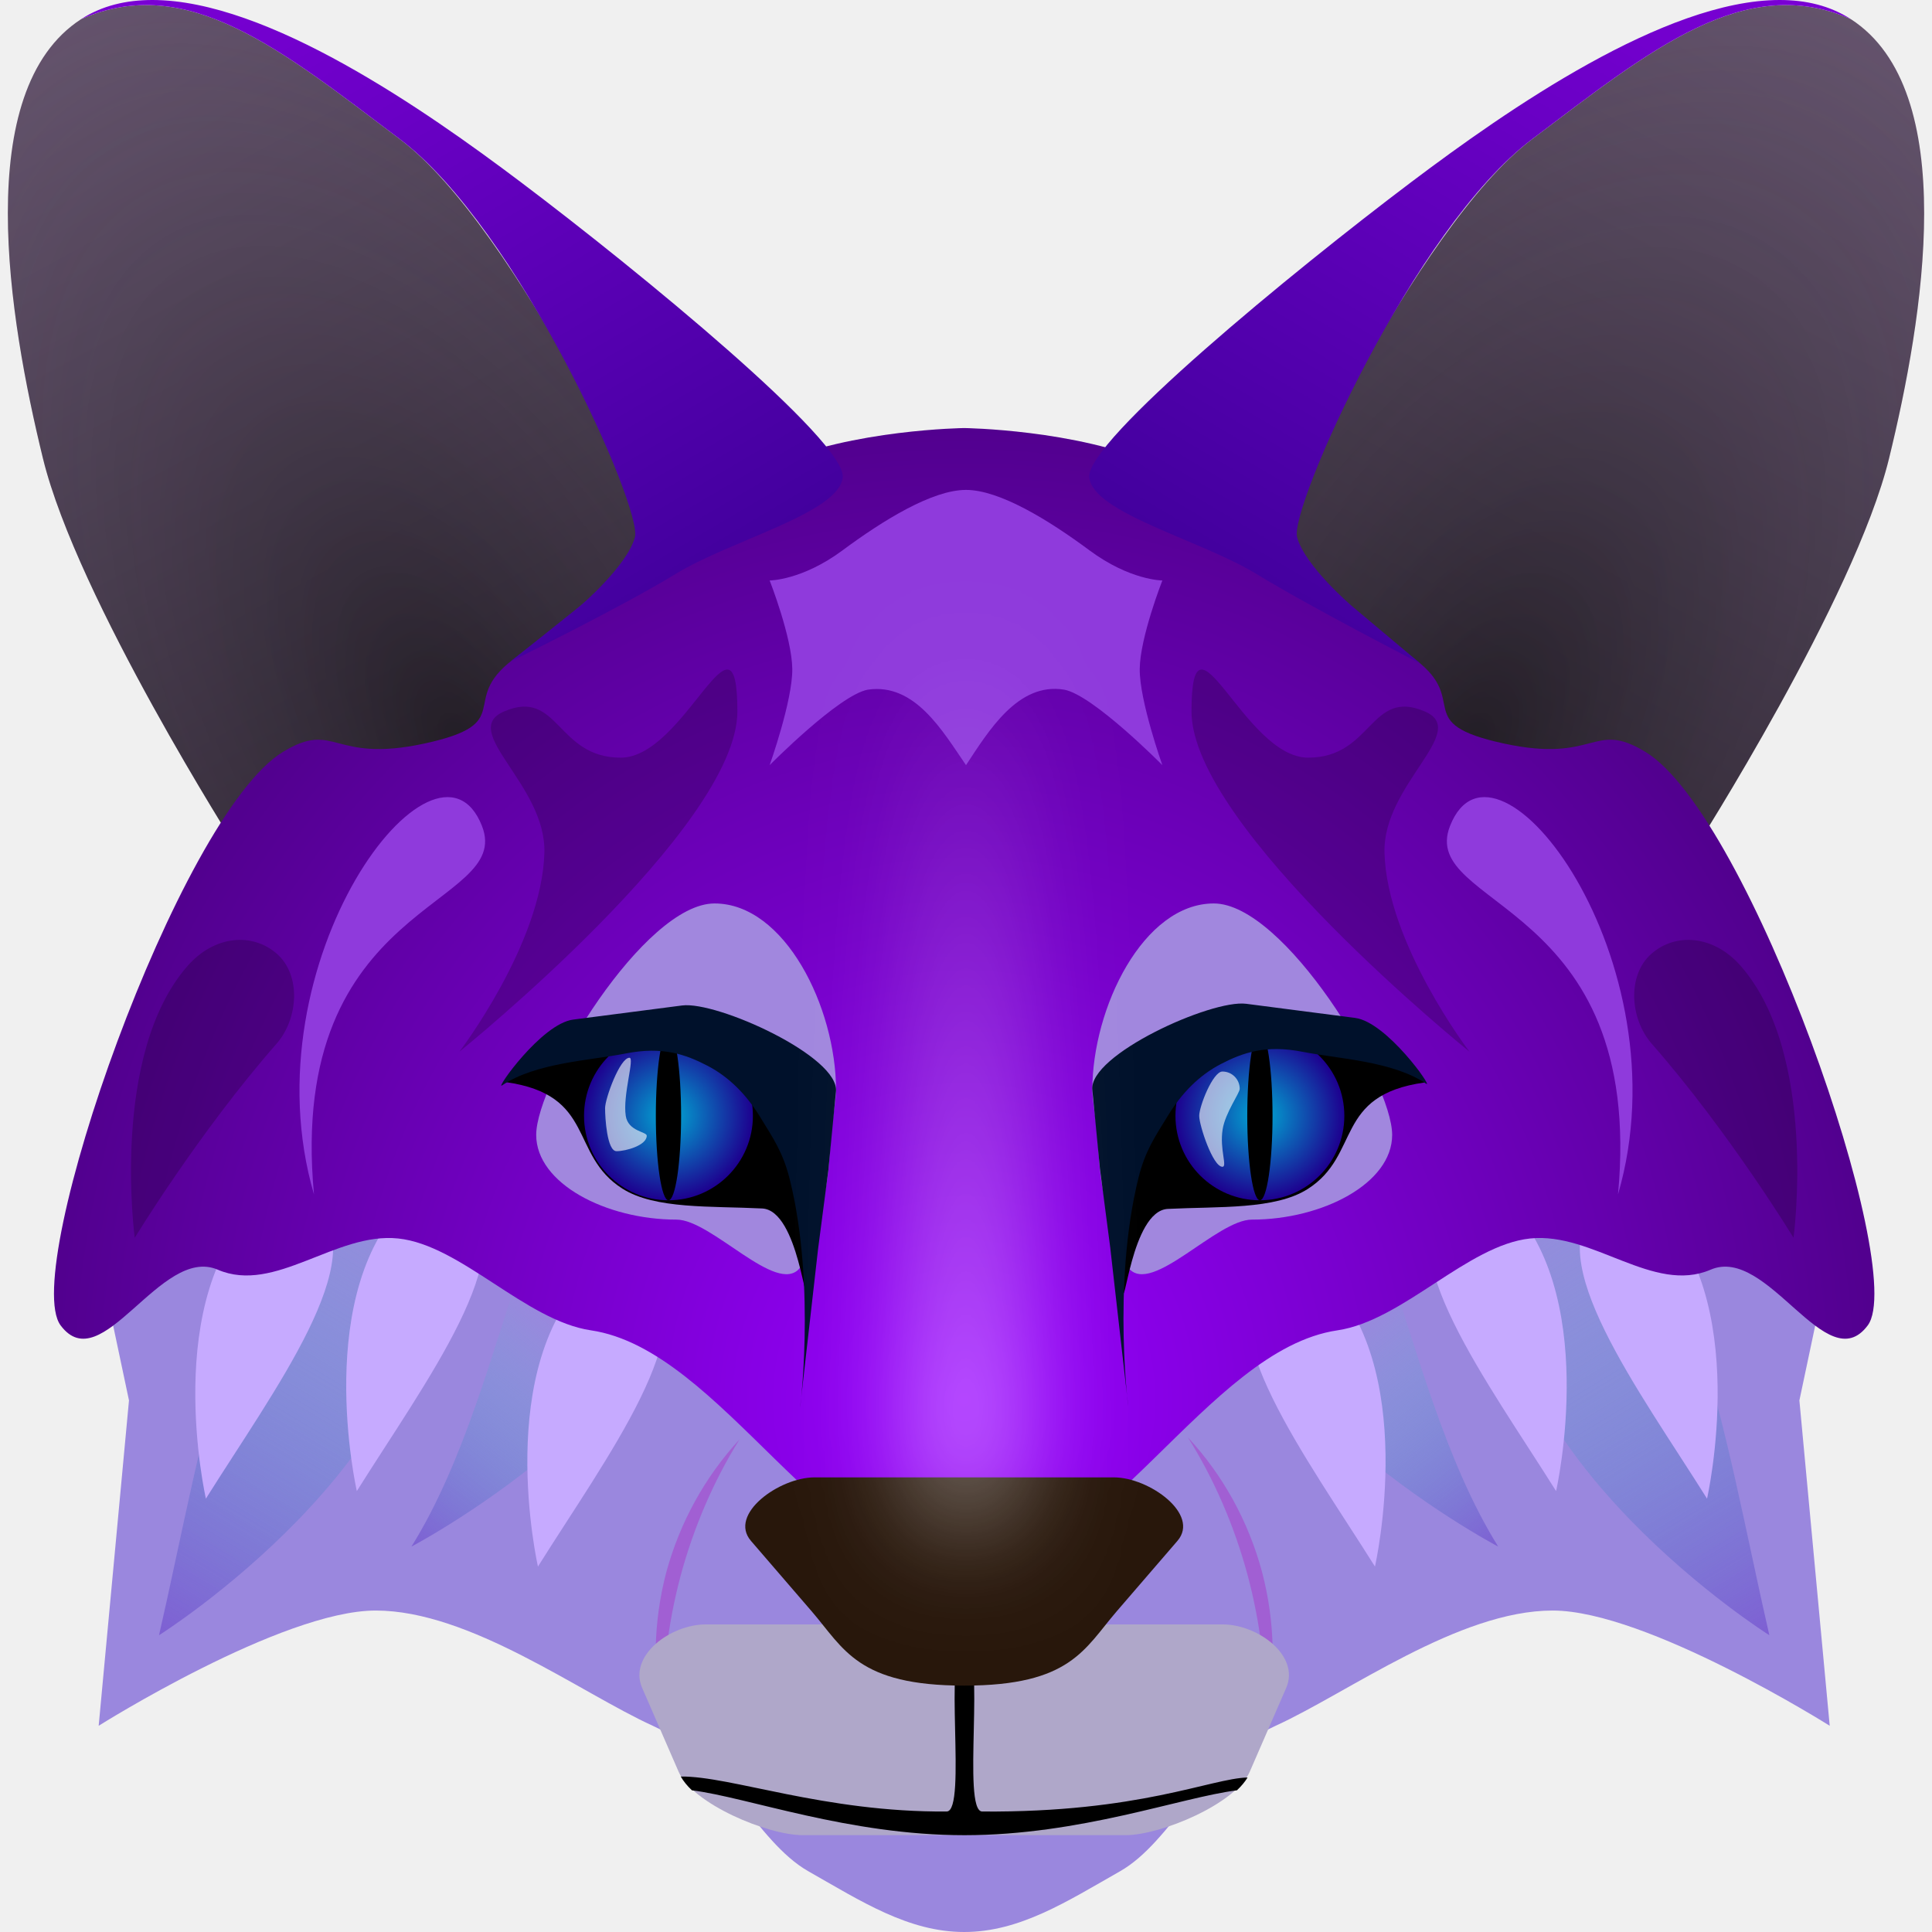
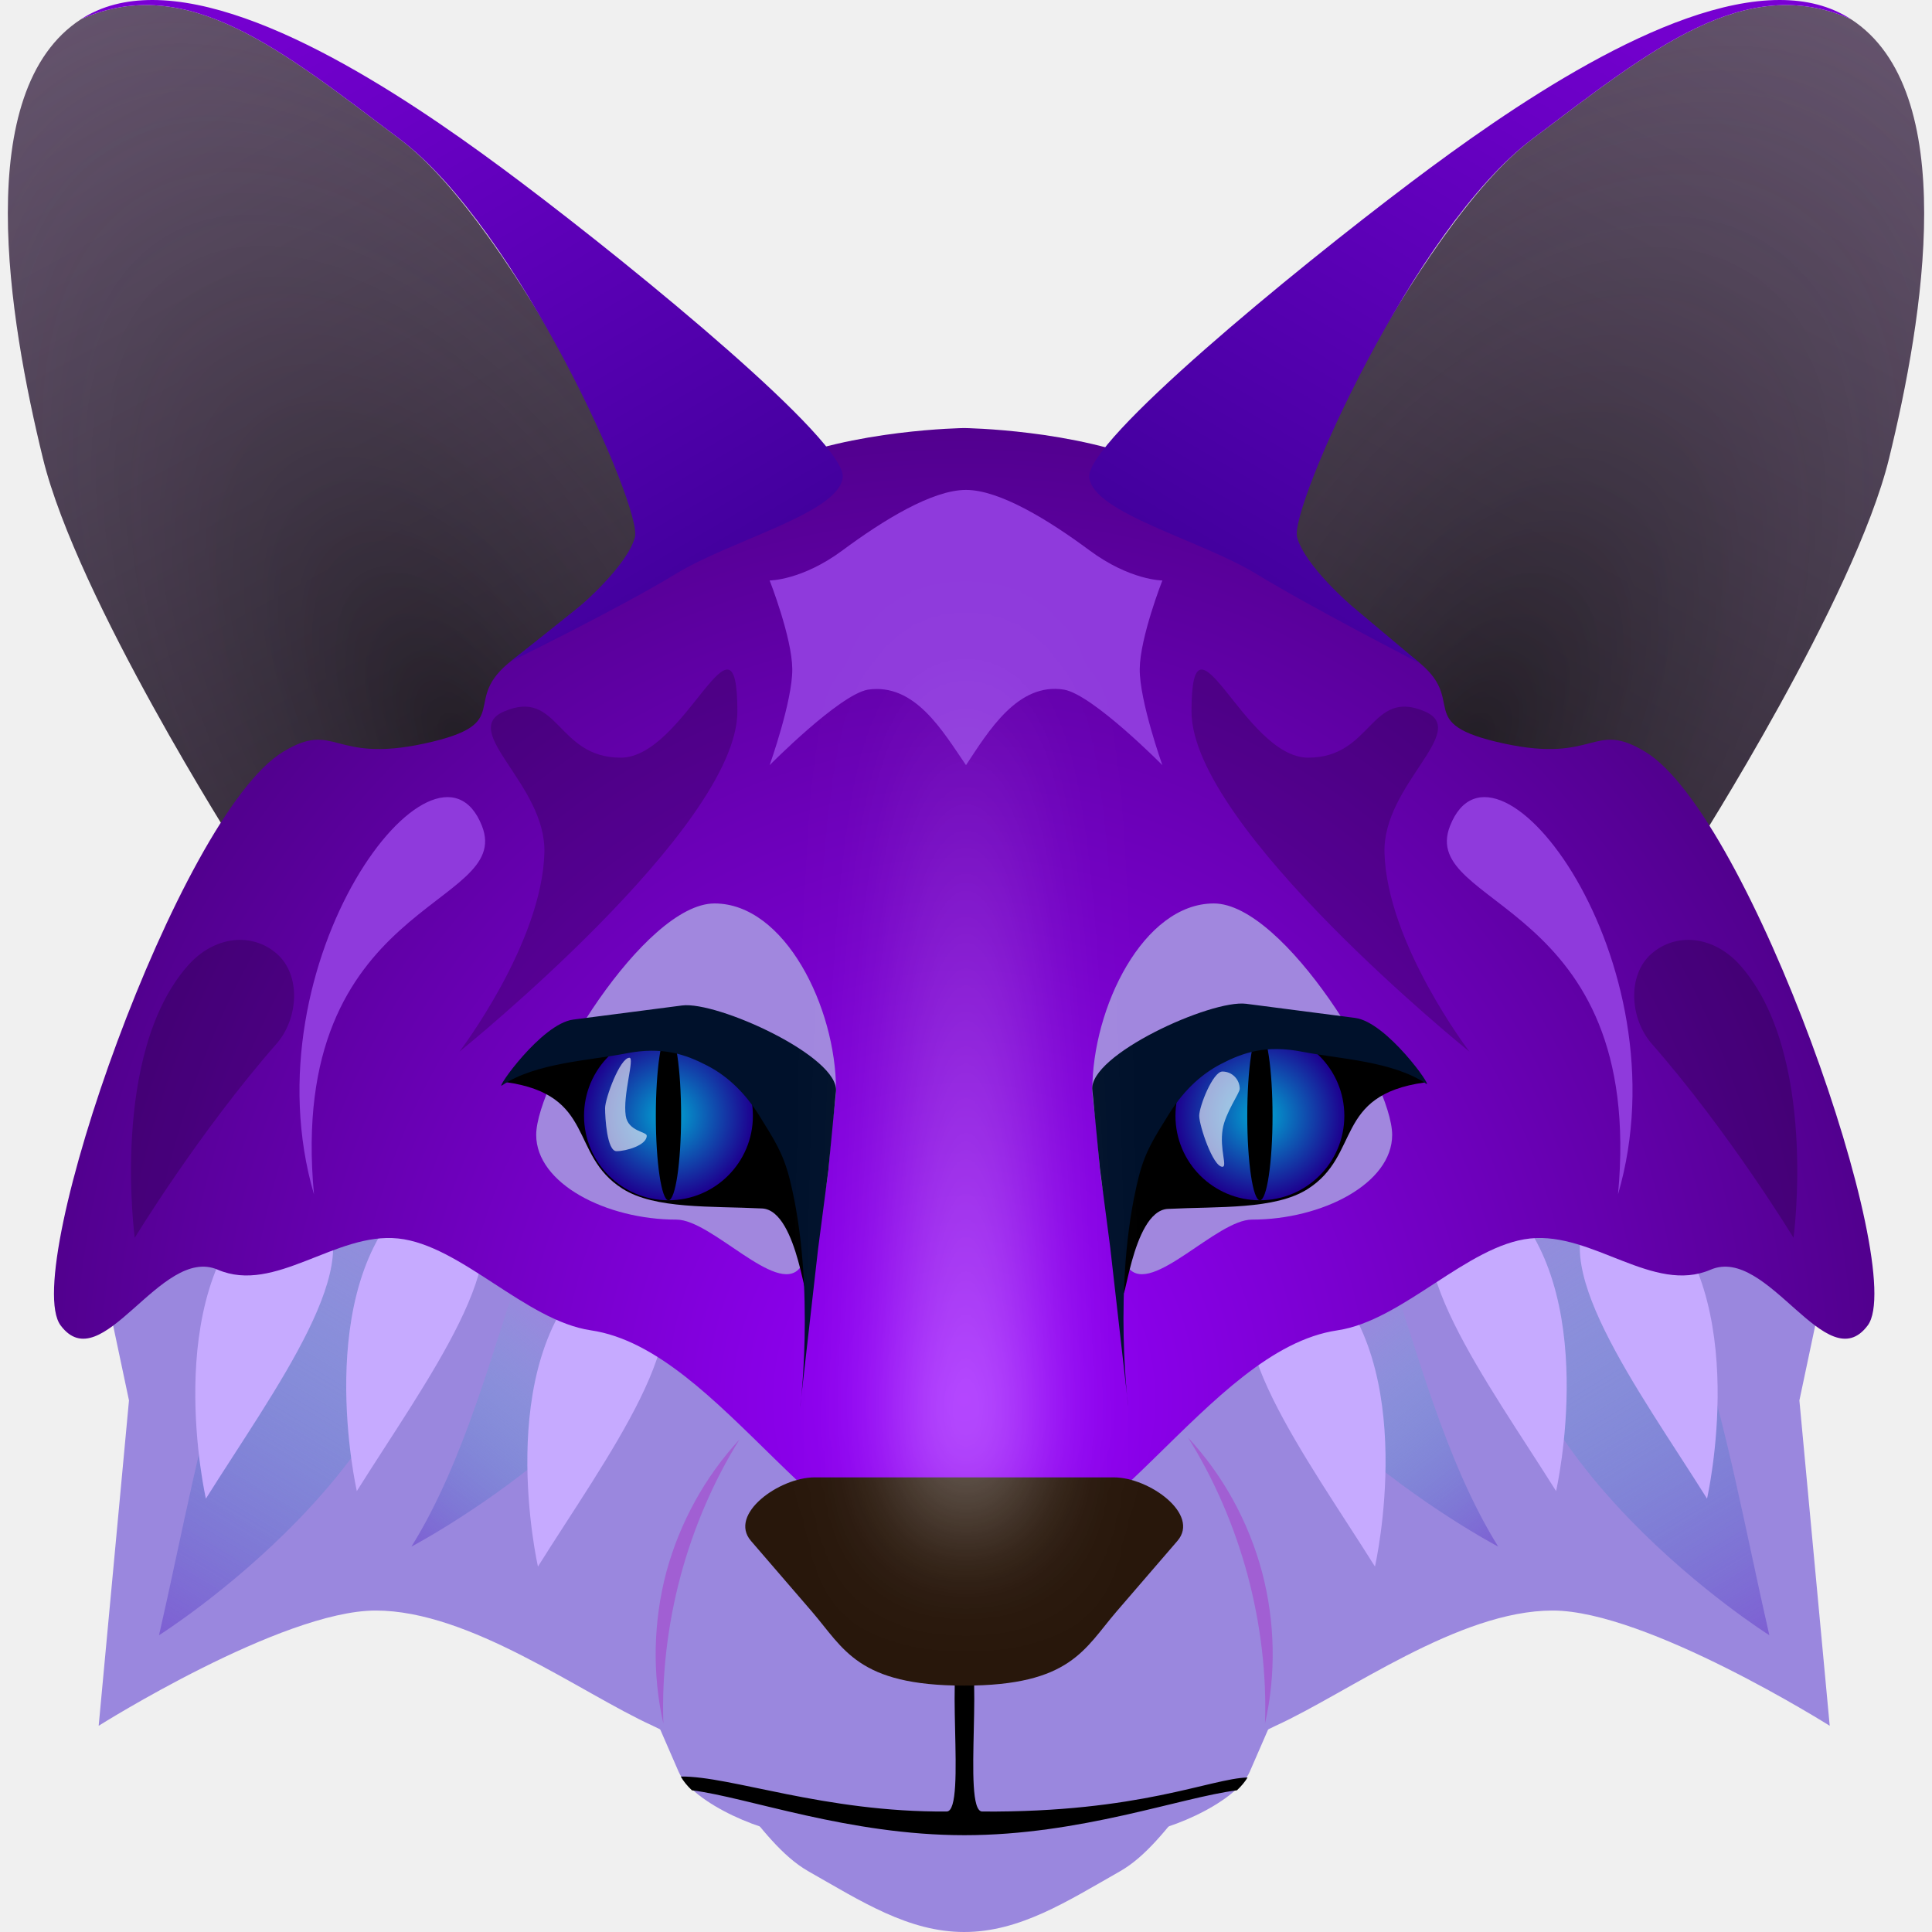
<svg xmlns="http://www.w3.org/2000/svg" xmlns:xlink="http://www.w3.org/1999/xlink" width="512" height="512" viewBox="0 0 135.467 135.467" version="1.1" id="svg5">&gt;
  <defs id="defs2">
    <linearGradient id="linearGradient10">
      <stop style="stop-color:#7e5fd3;stop-opacity:1;" offset="0" id="stop9" />
      <stop style="stop-color:#5fbcd3;stop-opacity:0;" offset="1" id="stop10" />
    </linearGradient>
    <linearGradient id="linearGradient9">
      <stop style="stop-color:#00aad4;stop-opacity:1;" offset="0" id="stop7" />
      <stop style="stop-color:#1d008f;stop-opacity:1;" offset="1" id="stop8" />
    </linearGradient>
    <linearGradient id="linearGradient6">
      <stop style="stop-color:#64536c;stop-opacity:1;" offset="0" id="stop5" />
      <stop style="stop-color:#3a313f;stop-opacity:1;" offset="1" id="stop6" />
    </linearGradient>
    <linearGradient id="linearGradient16">
      <stop style="stop-color:#ffffff;stop-opacity:1;" offset="0" id="stop16" />
      <stop style="stop-color:#ffffff;stop-opacity:0;" offset="1" id="stop17" />
    </linearGradient>
    <linearGradient id="linearGradient15">
      <stop style="stop-color:#000000;stop-opacity:1;" offset="0" id="stop15" />
      <stop style="stop-color:#60536c;stop-opacity:0;" offset="1" id="stop14" />
    </linearGradient>
    <linearGradient id="linearGradient1">
      <stop style="stop-color:#9700ff;stop-opacity:1;" offset="0" id="stop1" />
      <stop style="stop-color:#52008f;stop-opacity:1;" offset="1" id="stop4" />
    </linearGradient>
    <linearGradient id="linearGradient36">
      <stop style="stop-color:#7900d4;stop-opacity:1;" offset="0" id="stop35" />
      <stop style="stop-color:#34008f;stop-opacity:1;" offset="1" id="stop36" />
    </linearGradient>
    <linearGradient id="linearGradient2">
      <stop style="stop-color:#d45500;stop-opacity:1;" offset="0" id="stop2" />
      <stop style="stop-color:#8f3a00;stop-opacity:1;" offset="1" id="stop3" />
    </linearGradient>
    <linearGradient xlink:href="#linearGradient2" id="linearGradient3" x1="-13.142" y1="-3.073" x2="30.591" y2="71.004" gradientUnits="userSpaceOnUse" gradientTransform="translate(10.58333,-5.291667)" />
    <linearGradient xlink:href="#linearGradient2" id="linearGradient4" gradientUnits="userSpaceOnUse" x1="-13.142" y1="-3.073" x2="30.591" y2="71.004" gradientTransform="matrix(-1,0,0,1,125.1999,-5.291667)" />
    <linearGradient xlink:href="#linearGradient6" id="linearGradient8" x1="-9.307" y1="-6.696" x2="24.064" y2="54.768" gradientUnits="userSpaceOnUse" gradientTransform="matrix(0.8036646,0,0,0.8036646,13.17124,6.721986)" />
    <radialGradient xlink:href="#linearGradient9" id="radialGradient12" cx="42.418" cy="88.221" fx="42.418" fy="88.221" r="8.137" gradientUnits="userSpaceOnUse" gradientTransform="matrix(0.7277166,0,0,0.7277166,16.00297,14.04019)" />
    <radialGradient xlink:href="#linearGradient9" id="radialGradient15" gradientUnits="userSpaceOnUse" gradientTransform="matrix(0.7277166,0,0,0.7277166,-119.2093,14.04019)" cx="42.418" cy="88.221" fx="42.418" fy="88.221" r="8.137" />
    <linearGradient xlink:href="#linearGradient6" id="linearGradient24" gradientUnits="userSpaceOnUse" x1="-9.307" y1="-6.696" x2="24.064" y2="54.768" gradientTransform="matrix(-0.8036646,0,0,0.8036646,122.2954,6.721986)" />
    <linearGradient xlink:href="#linearGradient36" id="linearGradient26" gradientUnits="userSpaceOnUse" gradientTransform="matrix(0.8036646,0,0,0.8036646,21.67662,2.469295)" x1="-13.142" y1="-3.073" x2="30.591" y2="71.004" />
    <linearGradient xlink:href="#linearGradient36" id="linearGradient27" gradientUnits="userSpaceOnUse" gradientTransform="matrix(-0.8036646,0,0,0.8036646,113.79,2.469295)" x1="-13.142" y1="-3.073" x2="30.591" y2="71.004" />
    <radialGradient xlink:href="#linearGradient1" id="radialGradient4" cx="67.606" cy="114.696" fx="67.606" fy="114.696" r="63.821" gradientTransform="matrix(1,0,0,1.067857,0,-24.31237)" gradientUnits="userSpaceOnUse" />
    <radialGradient xlink:href="#linearGradient15" id="radialGradient9" cx="102.956" cy="47.284" fx="102.956" fy="47.284" r="22.809" gradientTransform="matrix(1.248282,0.7206957,-1.339574,2.320211,37.7783,-131.4702)" gradientUnits="userSpaceOnUse" />
    <radialGradient xlink:href="#linearGradient15" id="radialGradient10" cx="32.511" cy="47.284" fx="32.511" fy="47.284" r="22.809" gradientTransform="matrix(1.165458,-0.6728774,1.352533,2.342656,-69.33225,-36.45584)" gradientUnits="userSpaceOnUse" />
    <filter style="color-interpolation-filters:sRGB" id="filter3" x="-2.236" y="-0.147" width="5.472" height="1.295">
      <feGaussianBlur stdDeviation="4.172" id="feGaussianBlur3" />
    </filter>
    <linearGradient xlink:href="#linearGradient16" id="linearGradient17" x1="67.606" y1="104.13" x2="67.606" y2="36.175" gradientUnits="userSpaceOnUse" />
    <linearGradient xlink:href="#linearGradient10" id="linearGradient22" x1="124.062" y1="114.657" x2="105.02" y2="83.157" gradientUnits="userSpaceOnUse" />
    <linearGradient xlink:href="#linearGradient10" id="linearGradient25" x1="11.151" y1="114.657" x2="30.163" y2="82.752" gradientUnits="userSpaceOnUse" />
    <linearGradient xlink:href="#linearGradient10" id="linearGradient35" gradientUnits="userSpaceOnUse" x1="126.216" y1="113.734" x2="114.555" y2="98.705" gradientTransform="translate(-21.16667,-5.291667)" />
    <linearGradient xlink:href="#linearGradient10" id="linearGradient37" gradientUnits="userSpaceOnUse" gradientTransform="matrix(-1,0,0,1,155.0663,-5.291667)" x1="126.216" y1="113.734" x2="114.555" y2="98.705" />
  </defs>
  <g id="layer1">
    <path id="path1" style="display:none;fill:url(#linearGradient3);stroke-width:6.35;stroke-linecap:round;stroke-linejoin:round;paint-order:fill markers stroke" d="M -12.64,31.639 C -15.628,19.431 -18.937,-0.47 -9.307,-6.696 0.324,-12.923 18.702,-0.276 29.052,7.528 39.401,15.331 57.136,33.291 57.136,33.291 L 4.309,65.712 c 0,0 -13.961,-21.866 -16.949,-34.074 z" />
    <path id="path3" style="display:none;fill:url(#linearGradient4);stroke-width:6.35;stroke-linecap:round;stroke-linejoin:round;paint-order:fill markers stroke" d="m 148.423,31.639 c 2.988,-12.208 6.297,-32.109 -3.333,-38.335 -9.63,-6.226 -28.009,6.42 -38.358,14.224 C 96.382,15.331 78.647,33.291 78.647,33.291 L 131.474,65.712 c 0,0 13.961,-21.866 16.949,-34.074 z" />
    <path id="rect1" style="fill:url(#linearGradient8);stroke-width:6.35;stroke-linecap:round;stroke-linejoin:round;paint-order:fill markers stroke" d="M 3.013,32.149 C 0.612,22.338 -2.048,6.344 5.692,1.34 13.124,-1.933 19.724,3.488 28.042,9.76 36.359,16.031 46.167,37.906 46.167,37.906 l -13.656,14.533 -15.877,7.094 c 0,0 -11.22,-17.573 -13.621,-27.384 z" />
    <path id="path2" style="display:inline;opacity:0.4;fill:url(#radialGradient10);stroke-width:6.35;stroke-linecap:round;stroke-linejoin:round;paint-order:fill markers stroke" d="M 3.013,32.149 C 0.612,22.338 -2.048,6.344 5.692,1.34 13.124,-1.933 19.724,3.488 28.042,9.76 36.359,16.031 46.167,37.906 46.167,37.906 l -13.656,14.533 -15.877,7.094 c 0,0 -11.22,-17.573 -13.621,-27.384 z" />
    <path id="path23" style="display:inline;fill:url(#linearGradient24);stroke-width:6.35;stroke-linecap:round;stroke-linejoin:round;paint-order:fill markers stroke" d="M 132.454,32.149 C 134.855,22.338 137.514,6.344 129.775,1.34 122.343,-1.933 115.742,3.488 107.425,9.76 99.108,16.031 89.3,37.906 89.3,37.906 l 13.656,14.533 15.877,7.094 c 0,0 11.22,-17.573 13.621,-27.384 z" />
    <path id="rect5" style="fill:#9a87de;stroke-width:6.35;stroke-linecap:round;stroke-linejoin:round;paint-order:fill markers stroke;fill-opacity:1" d="m 6.917,88.139 60.689,-12.758 60.689,12.758 -2.126,10.055 2.126,22.813 c 0,0 -12.825,-8.08 -19.425,-8.08 -6.599,0 -14.324,5.752 -19.425,8.08 -5.101,2.328 -7.215,8.103 -10.919,10.207 -3.704,2.104 -7.013,4.253 -10.919,4.253 -3.906,0 -7.215,-2.149 -10.919,-4.253 -3.704,-2.104 -5.819,-7.879 -10.919,-10.207 -5.101,-2.328 -12.825,-8.08 -19.425,-8.08 -6.599,0 -19.425,8.08 -19.425,8.08 L 9.044,98.194 Z" />
    <path id="path20" style="fill:url(#linearGradient25);stroke-width:6.35;stroke-linecap:round;stroke-linejoin:round;paint-order:fill markers stroke" d="m 25.758,82.766 c 2.427,0.165 4.39,1.958 4.39,4.39 0.637,15.153 -18.997,27.501 -18.997,27.501 3.188,-13.898 5.828,-32.486 14.607,-31.891 z" />
    <path id="rect4" style="fill:#c6aaff;stroke-width:6.35;stroke-linecap:round;stroke-linejoin:round;paint-order:fill markers stroke;fill-opacity:1" d="m 22.1,84.467 c -1.149,-1.003 -2.815,-1.078 -3.893,0 -7.001,6.436 -3.77,20.614 -3.77,20.614 4.748,-7.575 11.818,-16.986 7.663,-20.614 z" />
    <path id="path21" style="fill:url(#linearGradient22);stroke-width:6.35;stroke-linecap:round;stroke-linejoin:round;paint-order:fill markers stroke" d="m 109.455,82.766 c -2.427,0.165 -4.39,1.958 -4.39,4.39 -0.637,15.153 18.997,27.501 18.997,27.501 -3.188,-13.898 -5.828,-32.486 -14.607,-31.891 z" />
    <path id="path4" style="fill:#c6aaff;stroke-width:6.35;stroke-linecap:round;stroke-linejoin:round;paint-order:fill markers stroke;fill-opacity:1" d="m 112.03,84.467 c 1.149,-1.003 2.815,-1.078 3.893,0 7.001,6.436 3.77,20.614 3.77,20.614 -4.748,-7.575 -11.818,-16.986 -7.663,-20.614 z" />
    <path id="path5" style="fill:#c6aaff;stroke-width:6.35;stroke-linecap:round;stroke-linejoin:round;paint-order:fill markers stroke;fill-opacity:1" d="m 101.446,83.937 c 1.149,-1.003 2.815,-1.078 3.893,0 7.001,6.436 3.77,20.614 3.77,20.614 -4.748,-7.575 -11.818,-16.986 -7.663,-20.614 z" />
    <path id="path8" style="fill:#c6aaff;stroke-width:6.35;stroke-linecap:round;stroke-linejoin:round;paint-order:fill markers stroke;fill-opacity:1" d="m 32.683,83.937 c -1.149,-1.003 -2.815,-1.078 -3.893,0 -7.001,6.436 -3.77,20.614 -3.77,20.614 4.748,-7.575 11.818,-16.986 7.663,-20.614 z" />
    <path id="path37" style="fill:url(#linearGradient37);stroke-width:6.35;stroke-linecap:round;stroke-linejoin:round;paint-order:fill markers stroke" d="m 45.612,77.475 c 2.427,0.165 4.39,1.958 4.39,4.39 0.637,15.153 -21.152,26.577 -21.152,26.577 7.433,-11.932 7.982,-31.563 16.761,-30.967 z" />
    <path id="path9" style="display:inline;opacity:0.4;fill:url(#radialGradient9);stroke-width:6.35;stroke-linecap:round;stroke-linejoin:round;paint-order:fill markers stroke" d="M 132.454,32.149 C 134.855,22.338 137.514,6.344 129.775,1.34 122.343,-1.933 115.742,3.488 107.425,9.76 99.108,16.031 89.3,37.906 89.3,37.906 l 13.656,14.533 15.877,7.094 c 0,0 11.22,-17.573 13.621,-27.384 z" />
    <path id="path34" style="fill:url(#linearGradient35);stroke-width:6.35;stroke-linecap:round;stroke-linejoin:round;paint-order:fill markers stroke" d="m 88.288,77.475 c -2.427,0.165 -4.39,1.958 -4.39,4.39 -0.637,15.153 21.151,26.577 21.151,26.577 C 97.616,96.51 97.067,76.879 88.288,77.475 Z" />
    <path id="path35" style="fill:#c6aaff;stroke-width:6.35;stroke-linecap:round;stroke-linejoin:round;paint-order:fill markers stroke;fill-opacity:1" d="m 88.746,89.229 c 1.149,-1.003 2.815,-1.078 3.893,0 7.001,6.436 3.77,20.614 3.77,20.614 -4.748,-7.575 -11.818,-16.986 -7.663,-20.614 z" />
    <path id="path36" style="fill:#c6aaff;stroke-width:6.35;stroke-linecap:round;stroke-linejoin:round;paint-order:fill markers stroke;fill-opacity:1" d="m 45.383,89.229 c -1.149,-1.003 -2.815,-1.078 -3.893,0 -7.001,6.436 -3.77,20.614 -3.77,20.614 4.748,-7.575 11.818,-16.986 7.663,-20.614 z" />
    <path id="rect2" style="fill:url(#radialGradient4);stroke-width:6.35;stroke-linecap:round;stroke-linejoin:round;paint-order:fill markers stroke" d="m 67.606,30.014 c 0,0 -7.853,0.097 -13.411,2.552 -5.558,2.455 -10.602,7.9 -18.237,13.69 -3.859,2.926 0.363,4.451 -6.177,5.874 -6.54,1.423 -6.228,-1.659 -9.934,0.586 -7.311,4.43 -18.478,36.341 -15.598,40.215 2.88,3.873 7.007,-5.631 11.019,-3.904 4.012,1.727 8.262,-2.651 12.654,-2.188 4.393,0.463 8.929,5.765 13.515,6.441 9.172,1.351 16.464,17.011 26.169,17.011 9.704,0 16.997,-15.66 26.169,-17.011 4.586,-0.676 9.122,-5.978 13.515,-6.441 4.393,-0.463 8.642,3.915 12.654,2.188 4.012,-1.727 8.139,7.778 11.019,3.904 2.88,-3.873 -8.287,-35.785 -15.598,-40.215 -3.706,-2.246 -3.395,0.836 -9.934,-0.586 -6.54,-1.423 -2.317,-2.948 -6.177,-5.874 C 91.618,40.466 86.574,35.021 81.017,32.566 75.459,30.111 67.606,30.014 67.606,30.014 Z" />
    <path id="path6" style="fill:#a187de;stroke-width:6.35;stroke-linecap:round;stroke-linejoin:round;paint-order:fill markers stroke;fill-opacity:1" d="m 58.62,76.426 c 0,0.723 -0.21,1.748 -0.323,2.908 -0.114,1.16 -0.132,2.456 -0.351,3.721 -0.438,2.529 -1.079,4.933 -1.887,5.881 -1.616,1.895 -6.163,-3.42 -8.628,-3.42 -4.93,0 -9.834,-2.531 -9.834,-5.94 0,-3.723 7.575,-16.228 12.505,-16.228 4.93,1e-6 8.518,7.293 8.518,13.078 z" />
    <path id="rect13" style="stroke-width:6.35;stroke-linecap:round;stroke-linejoin:round;paint-order:fill markers stroke" d="m 57.009,79.047 -0.399,11.188 c -0.082,2.305 -0.588,-5.371 -3.169,-5.5 -3.576,-0.179 -7.515,0.063 -9.801,-1.391 -3.756,-2.389 -1.822,-6.581 -8.196,-7.472 1.63,-5.388 21.82,-3.966 21.565,3.174 z" />
    <circle style="fill:url(#radialGradient12);stroke-width:6.35;stroke-linecap:round;stroke-linejoin:round;paint-order:fill markers stroke" id="path10" cx="46.871" cy="78.24" r="5.921" />
    <ellipse style="fill:#000000;stroke-width:6.35;stroke-linecap:round;stroke-linejoin:round;paint-order:fill markers stroke" id="path11" cx="46.871" cy="78.24" rx="0.886" ry="5.921" />
    <path id="rect12" style="stroke-width:6.35;stroke-linecap:round;stroke-linejoin:round;paint-order:fill markers stroke;fill:#00112b" d="m 40.186,71.492 7.643,-0.991 c 2.448,-0.317 11.063,3.59 10.785,6.043 l -0.533,5.521 -0.721,5.521 -0.627,5.521 -0.627,5.521 c -0.023,0.202 0.039,-0.217 0.114,-1.079 0.075,-0.861 0.165,-2.165 0.198,-3.731 0.033,-1.566 0.01,-3.395 -0.14,-5.308 -0.15,-1.913 -0.427,-3.909 -0.9,-5.809 -0.474,-1.901 -1.144,-2.855 -2.083,-4.386 -0.938,-1.53 -2.144,-2.786 -3.687,-3.588 -1.543,-0.802 -3.161,-1.366 -5.714,-0.864 -2.553,0.502 -6.346,0.651 -8.694,2.245 -0.501,0.34 2.761,-4.327 4.986,-4.616 z" />
    <path id="path7" style="fill:#a187de;stroke-width:6.35;stroke-linecap:round;stroke-linejoin:round;paint-order:fill markers stroke;fill-opacity:1" d="m 76.592,76.426 c 0,0.723 0.21,1.748 0.323,2.908 0.114,1.16 0.132,2.456 0.351,3.721 0.438,2.529 1.079,4.933 1.887,5.881 1.616,1.895 6.163,-3.42 8.628,-3.42 4.93,0 9.834,-2.531 9.834,-5.94 0,-3.723 -7.575,-16.228 -12.505,-16.228 -4.93,1e-6 -8.518,7.293 -8.518,13.078 z" />
    <path id="path29" style="stroke-width:6.35;stroke-linecap:round;stroke-linejoin:round;paint-order:fill markers stroke" d="m 78.318,79.077 0.399,11.188 c 0.082,2.305 0.588,-5.371 3.169,-5.5 3.576,-0.179 7.515,0.063 9.801,-1.391 3.756,-2.389 1.822,-6.581 8.196,-7.472 -1.63,-5.388 -21.82,-3.966 -21.565,3.174 z" />
    <circle style="fill:url(#radialGradient15);stroke-width:6.35;stroke-linecap:round;stroke-linejoin:round;paint-order:fill markers stroke" id="circle14" cx="-88.341" cy="78.24" r="5.921" transform="scale(-1,1)" />
    <ellipse style="fill:#000000;stroke-width:6.35;stroke-linecap:round;stroke-linejoin:round;paint-order:fill markers stroke" id="ellipse14" cx="-88.341" cy="78.24" rx="0.886" ry="5.921" transform="scale(-1,1)" />
    <path id="path25" style="fill:url(#linearGradient26);stroke-width:6.35;stroke-linecap:round;stroke-linejoin:round;paint-order:fill markers stroke" d="M 10.698,1.2375824e-5 C 8.841,-0.003 7.143,0.402 5.692,1.341 13.124,-1.933 19.724,3.488 28.042,9.76 c 8.317,6.271 17.018,25.884 16.477,27.903 -0.541,2.019 -3.846,4.835 -3.846,4.835 l -4.882,3.889 c 0,0 7.649,-3.739 11.568,-6.135 3.92,-2.396 11.455,-4.267 11.73,-6.774 C 59.365,30.969 44.836,19.043 36.519,12.772 29.761,7.676 18.743,0.011 10.698,1.2375824e-5 Z" />
    <path id="path26" style="display:inline;fill:url(#linearGradient27);stroke-width:6.35;stroke-linecap:round;stroke-linejoin:round;paint-order:fill markers stroke" d="M 124.769,1.2375824e-5 C 126.626,-0.003 128.324,0.402 129.775,1.341 122.343,-1.933 115.742,3.488 107.425,9.76 99.108,16.031 90.407,35.644 90.948,37.663 c 0.541,2.019 3.846,4.835 3.846,4.835 l 4.79,4.021 c 0,0 -7.556,-3.871 -11.476,-6.268 C 84.188,37.854 76.652,35.984 76.377,33.477 76.102,30.969 90.63,19.043 98.948,12.772 105.706,7.676 116.724,0.011 124.769,1.2375824e-5 Z" />
    <path id="path27" style="opacity:0.6;fill:#ffffff;stroke-width:6.35;stroke-linecap:round;stroke-linejoin:round;paint-order:fill markers stroke" d="m 44.135,74.167 c -0.67,-5.7e-5 -1.708,2.863 -1.708,3.533 -5.7e-5,0.67 0.132,3.018 0.802,3.018 0.67,5.9e-5 2.119,-0.415 2.119,-1.085 2.5e-5,-0.286 -1.306,-0.298 -1.472,-1.393 -0.222,-1.472 0.642,-4.073 0.258,-4.073 z m 41.578,0.966 c -0.67,-5.7e-5 -1.627,2.437 -1.627,3.107 -5.8e-5,0.67 0.957,3.572 1.627,3.572 0.366,-9.3e-5 -0.207,-1.214 0.015,-2.622 0.185,-1.17 1.198,-2.54 1.198,-2.844 -1.71e-4,-0.67 -0.543,-1.213 -1.213,-1.213 z" />
    <path id="path28" style="stroke-width:6.35;stroke-linecap:round;stroke-linejoin:round;paint-order:fill markers stroke;fill:#00112b" d="m 95.02,71.374 -7.643,-0.991 C 84.929,70.067 76.314,73.974 76.592,76.427 l 0.533,5.521 0.721,5.521 0.627,5.521 0.627,5.521 c 0.023,0.202 -0.039,-0.217 -0.114,-1.079 -0.075,-0.861 -0.165,-2.165 -0.198,-3.731 -0.033,-1.566 -0.01,-3.395 0.14,-5.308 0.15,-1.913 0.427,-3.909 0.9,-5.809 0.474,-1.901 1.144,-2.855 2.083,-4.386 0.938,-1.53 2.144,-2.786 3.687,-3.588 1.543,-0.802 3.161,-1.366 5.714,-0.864 2.553,0.502 6.346,0.651 8.694,2.245 0.501,0.34 -2.761,-4.327 -4.986,-4.616 z" />
-     <path style="fill:#a15fd3;stroke-width:6.35;stroke-linecap:round;stroke-linejoin:round;paint-order:fill markers stroke;fill-opacity:1" d="m 51.853,100.929 c -2.412,2.608 -4.179,5.812 -5.132,9.302 -0.92,3.499 -0.992,7.157 -0.207,10.622 -0.117,-3.402 0.294,-6.925 1.207,-10.354 0.923,-3.426 2.329,-6.682 4.132,-9.57 z" id="path33" />
-     <path style="fill:#a15fd3;stroke-width:6.35;stroke-linecap:round;stroke-linejoin:round;paint-order:fill markers stroke;fill-opacity:1" d="m 83.291,100.784 c 1.838,2.923 3.268,6.229 4.201,9.708 0.913,3.429 1.324,6.952 1.207,10.354 0.784,-3.464 0.713,-7.123 -0.207,-10.622 -0.952,-3.547 -2.745,-6.801 -5.2,-9.44 z" id="path32" />
-     <path id="rect30" style="fill:#afa7c9;stroke-width:6.35;stroke-linecap:round;stroke-linejoin:round;paint-order:fill markers stroke;fill-opacity:1" d="m 49.484,113.9 h 36.245 c 2.468,0 5.439,2.192 4.455,4.455 l -2.552,5.867 c -0.984,2.263 -6.24,4.455 -8.708,4.455 H 56.288 c -2.468,0 -7.723,-2.192 -8.708,-4.455 l -2.552,-5.867 c -0.984,-2.263 1.987,-4.455 4.455,-4.455 z" />
+     <path id="rect30" style="fill:#9a87de;stroke-width:6.35;stroke-linecap:round;stroke-linejoin:round;paint-order:fill markers stroke;fill-opacity:1" d="m 49.484,113.9 h 36.245 c 2.468,0 5.439,2.192 4.455,4.455 l -2.552,5.867 c -0.984,2.263 -6.24,4.455 -8.708,4.455 H 56.288 c -2.468,0 -7.723,-2.192 -8.708,-4.455 l -2.552,-5.867 c -0.984,-2.263 1.987,-4.455 4.455,-4.455 z" />
    <path id="path12" style="opacity:0.2;fill:#000000;fill-opacity:1;stroke-width:6.35;stroke-linecap:round;stroke-linejoin:round;paint-order:fill markers stroke" d="m 19.387,73.188 c -5.439,6.204 -9.939,13.603 -9.939,13.603 0,0 -1.732,-12.863 3.707,-19.066 1.874,-2.138 4.535,-2.359 6.256,-0.85 1.721,1.509 1.51,4.563 -0.024,6.314 z" />
    <path id="path13" style="opacity:0.2;fill:#000000;fill-opacity:1;stroke-width:6.35;stroke-linecap:round;stroke-linejoin:round;paint-order:fill markers stroke" d="m 115.819,73.188 c 5.439,6.204 9.939,13.603 9.939,13.603 0,0 1.732,-12.863 -3.707,-19.066 -1.874,-2.138 -4.535,-2.359 -6.256,-0.85 -1.721,1.509 -1.51,4.563 0.025,6.314 z" />
    <path id="path14" style="opacity:0.2;fill:#000000;fill-opacity:1;stroke-width:6.35;stroke-linecap:round;stroke-linejoin:round;paint-order:fill markers stroke" d="m 99.9,49.884 c 3.215,1.378 -2.954,5.116 -2.823,9.909 0.174,6.369 5.956,13.946 5.956,13.946 0,0 -19.488,-15.709 -19.488,-23.855 0,-8.146 3.661,3.241 8.178,3.241 4.516,1e-6 4.345,-4.884 8.178,-3.241 z" />
    <path id="path31" style="fill:#000000;stroke-width:6.35;stroke-linecap:round;stroke-linejoin:round;paint-order:fill markers stroke" d="m 67.625,115.483 c -1.548,0 0.214,11.524 -1.246,11.535 -8.579,0.066 -15.14,-2.495 -18.645,-2.452 0.186,0.327 0.449,0.651 0.782,0.966 3.931,0.494 10.981,3.147 19.108,3.147 8.126,0 15.176,-2.653 19.107,-3.147 0.311,-0.293 0.561,-0.594 0.746,-0.898 -2.564,0.059 -7.573,2.47 -18.607,2.385 -1.459,-0.011 0.302,-11.535 -1.246,-11.535 z" />
    <path id="path15" style="opacity:0.2;fill:#000000;fill-opacity:1;stroke-width:6.35;stroke-linecap:round;stroke-linejoin:round;paint-order:fill markers stroke" d="m 35.348,49.884 c -3.215,1.378 2.954,5.116 2.823,9.909 -0.174,6.369 -5.956,13.946 -5.956,13.946 0,0 19.488,-15.709 19.488,-23.855 0,-8.146 -3.661,3.241 -8.178,3.241 -4.516,1e-6 -4.345,-4.884 -8.178,-3.241 z" />
    <path id="rect6" style="fill:#28170b;stroke-width:6.35;stroke-linecap:round;stroke-linejoin:round;paint-order:fill markers stroke" d="m 57.112,103.59 c -2.468,0 -6.067,2.586 -4.455,4.455 l 4.253,4.933 c 2.269,2.632 3.222,5.213 10.697,5.213 7.475,0 8.427,-2.581 10.697,-5.213 l 4.253,-4.933 c 1.612,-1.869 -1.987,-4.455 -4.455,-4.455 z" />
+     <path id="path33" style="fill:#a15fd3;stroke-width:6.35;stroke-linecap:round;stroke-linejoin:round;paint-order:fill markers stroke;fill-opacity:1" d="M 83.291 100.785 C 85.129 103.708 86.559 107.013 87.492 110.492 C 88.405 113.921 88.816 117.444 88.699 120.846 C 89.483 117.382 89.412 113.724 88.491 110.225 C 87.539 106.678 85.746 103.424 83.291 100.785 z M 51.853 100.929 C 49.441 103.537 47.673 106.74 46.721 110.231 C 45.8 113.73 45.729 117.388 46.513 120.853 C 46.396 117.45 46.807 113.928 47.721 110.499 C 48.644 107.073 50.05 103.817 51.853 100.929 z " />
    <path id="path18" style="fill:#8f3adc;stroke-width:1.058;stroke-linecap:round;stroke-linejoin:round;paint-order:markers stroke fill;opacity:1;fill-opacity:1" d="M 23.358,78.767 C 22.987,61.743 40.441,48.27 41.421,56.864 c 0.704,6.173 -14.565,1.412 -18.062,21.903 z" transform="rotate(-15,41.57925,86.3585)" />
    <path id="path19" style="fill:#8f3adc;stroke-width:1.058;stroke-linecap:round;stroke-linejoin:round;paint-order:markers stroke fill;opacity:1;fill-opacity:1" d="M 23.358,78.767 C 22.987,61.743 40.441,48.27 41.421,56.864 c 0.704,6.173 -14.565,1.412 -18.062,21.903 z" transform="matrix(-0.9659258,-0.258819,-0.258819,0.9659258,156.4011,13.7041)" />
    <path id="rect25" style="opacity:1;fill:#8f3adc;stroke-width:1.058;stroke-linecap:round;stroke-linejoin:round;paint-order:markers stroke fill;fill-opacity:1" d="m 53.966,40.701 c 0,0 2.264,0 5.118,-2.117 2.853,-2.117 6.295,-4.233 8.65,-4.233 2.355,0 5.797,2.117 8.65,4.233 2.853,2.117 5.118,2.117 5.118,2.117 0,0 -1.566,3.988 -1.587,6.21 -0.021,2.222 1.587,6.739 1.587,6.739 0,0 -4.869,-4.928 -6.884,-5.292 -3.253,-0.537 -5.325,2.936 -6.884,5.292 -1.635,-2.38 -3.579,-5.779 -6.884,-5.292 -2.015,0.364 -6.884,5.292 -6.884,5.292 0,0 1.609,-4.517 1.587,-6.739 -0.021,-2.222 -1.587,-6.21 -1.587,-6.21 z" />
    <rect style="opacity:0.8;mix-blend-mode:normal;fill:url(#linearGradient17);stroke-width:6.561;stroke-linecap:round;stroke-linejoin:round;paint-order:fill markers stroke;filter:url(#filter3)" id="rect3" width="4.478" height="67.955" x="65.367" y="36.175" ry="5.71" rx="5.348" transform="matrix(1,0,0,0.936629,0.1272071,10.11785)" />
  </g>
</svg>
